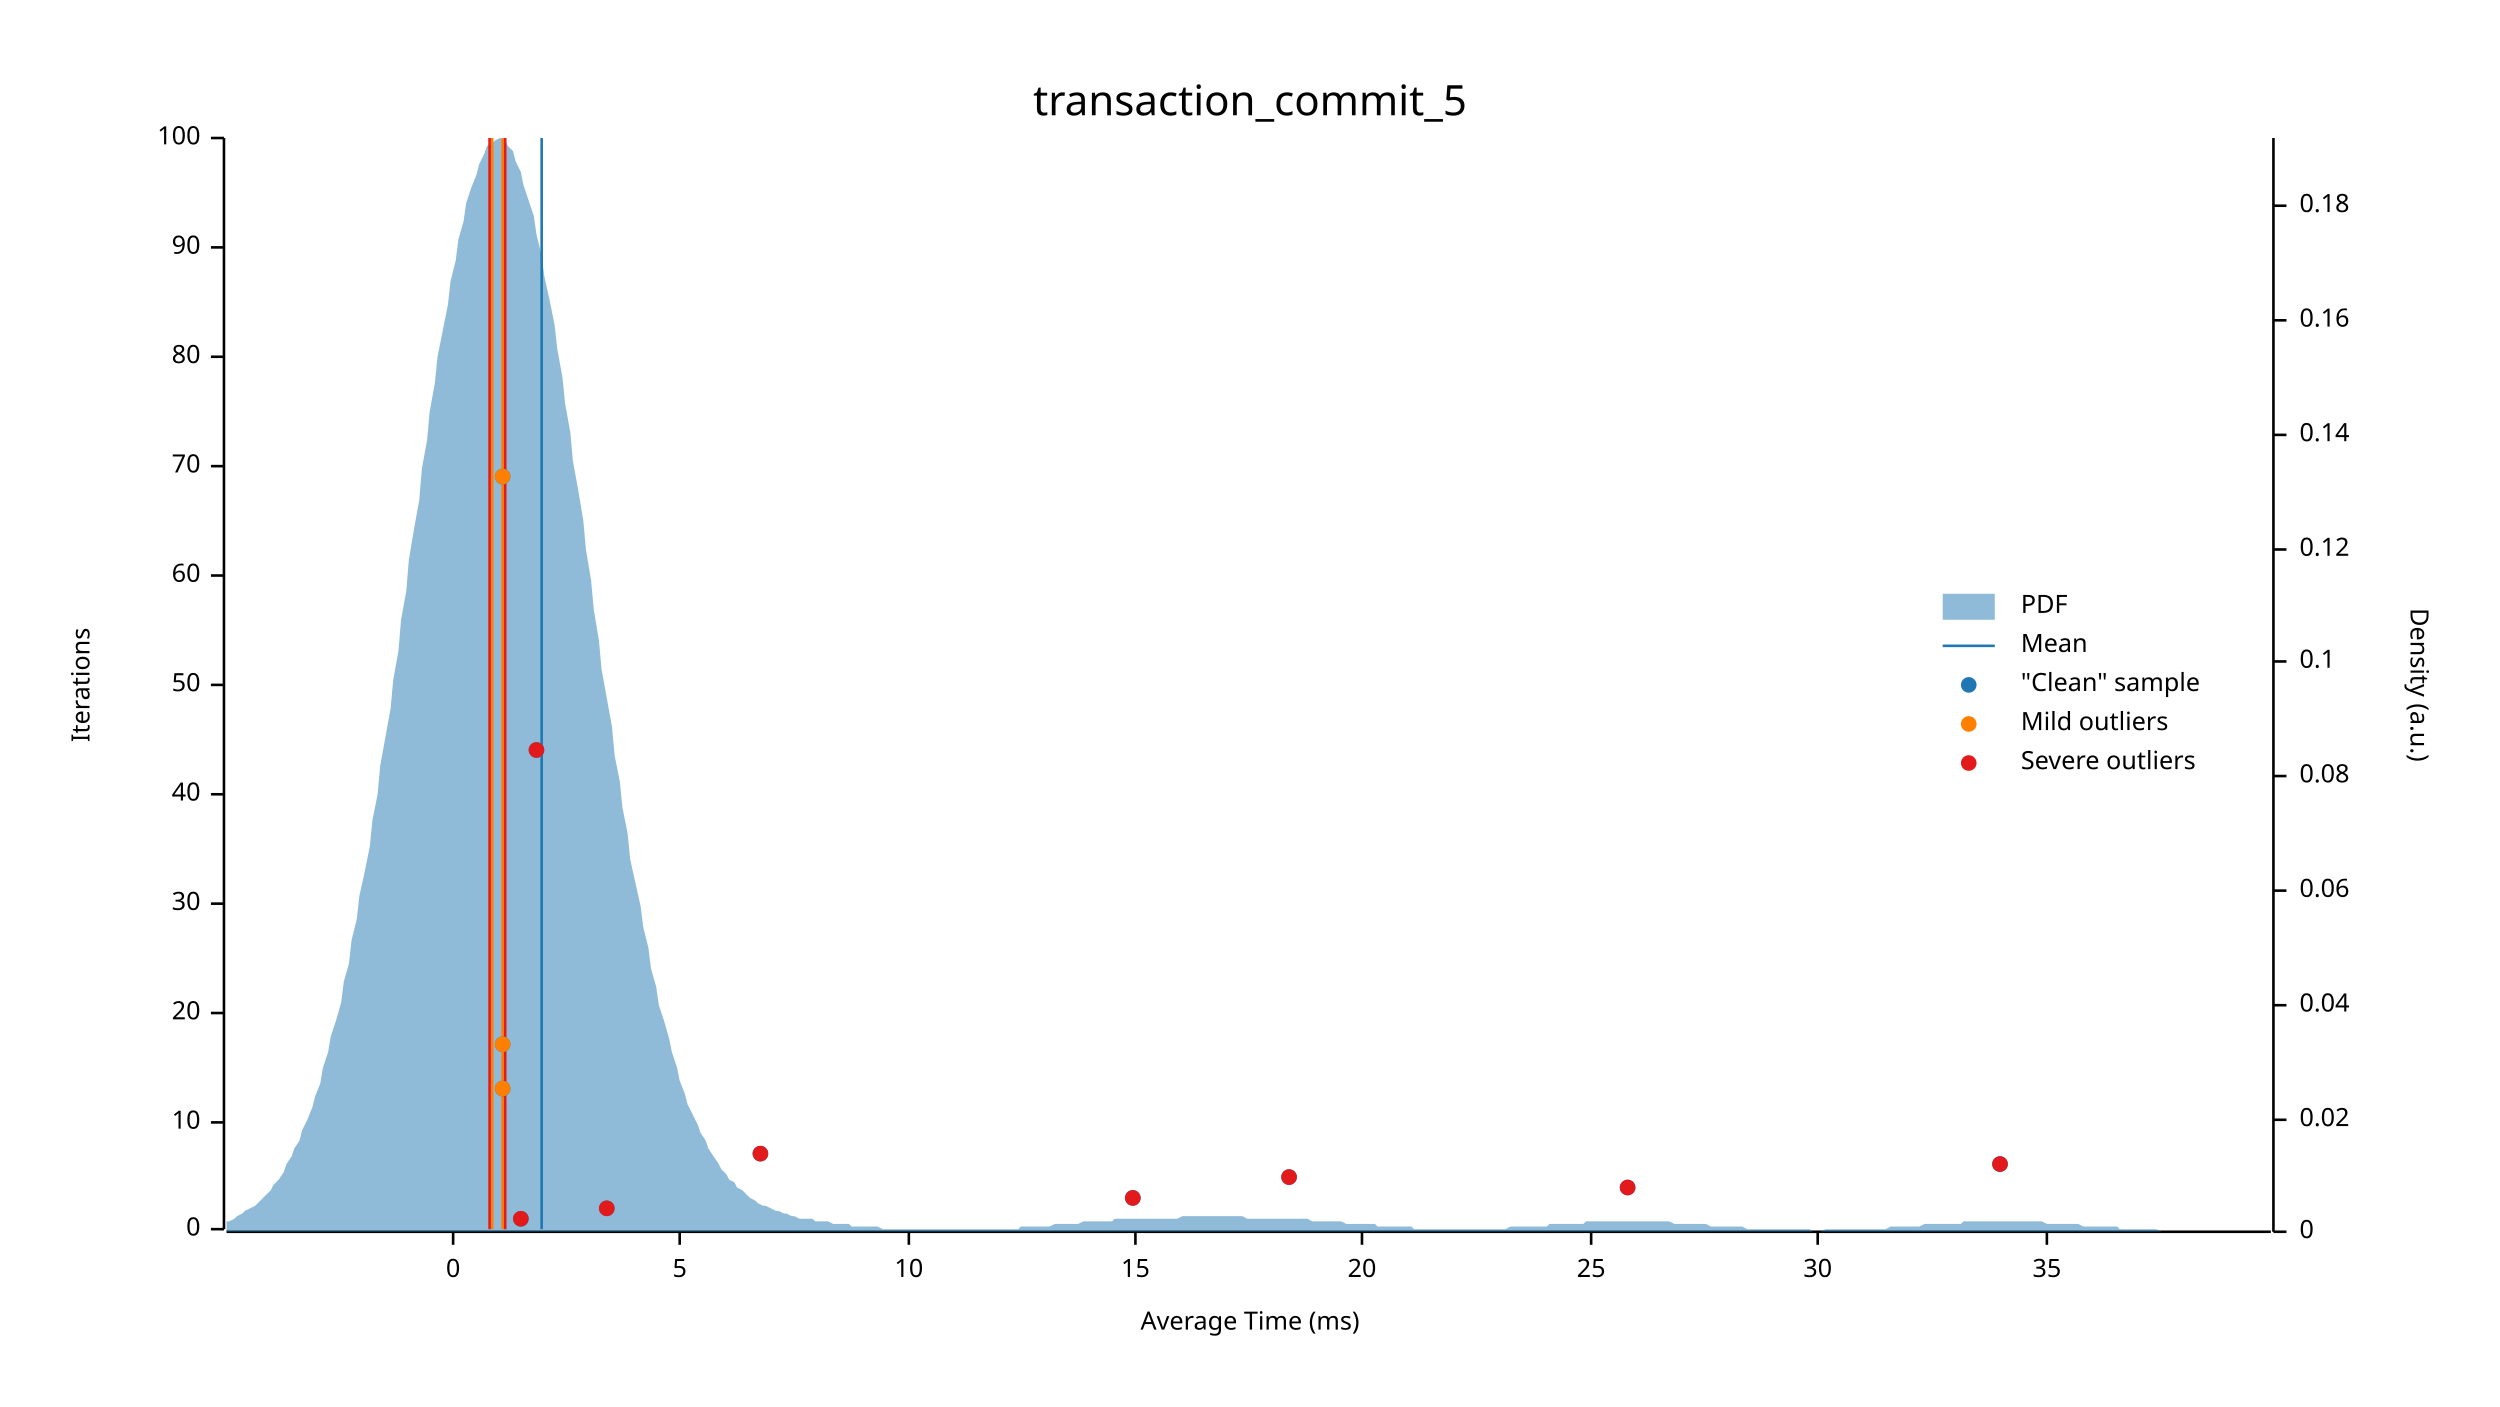
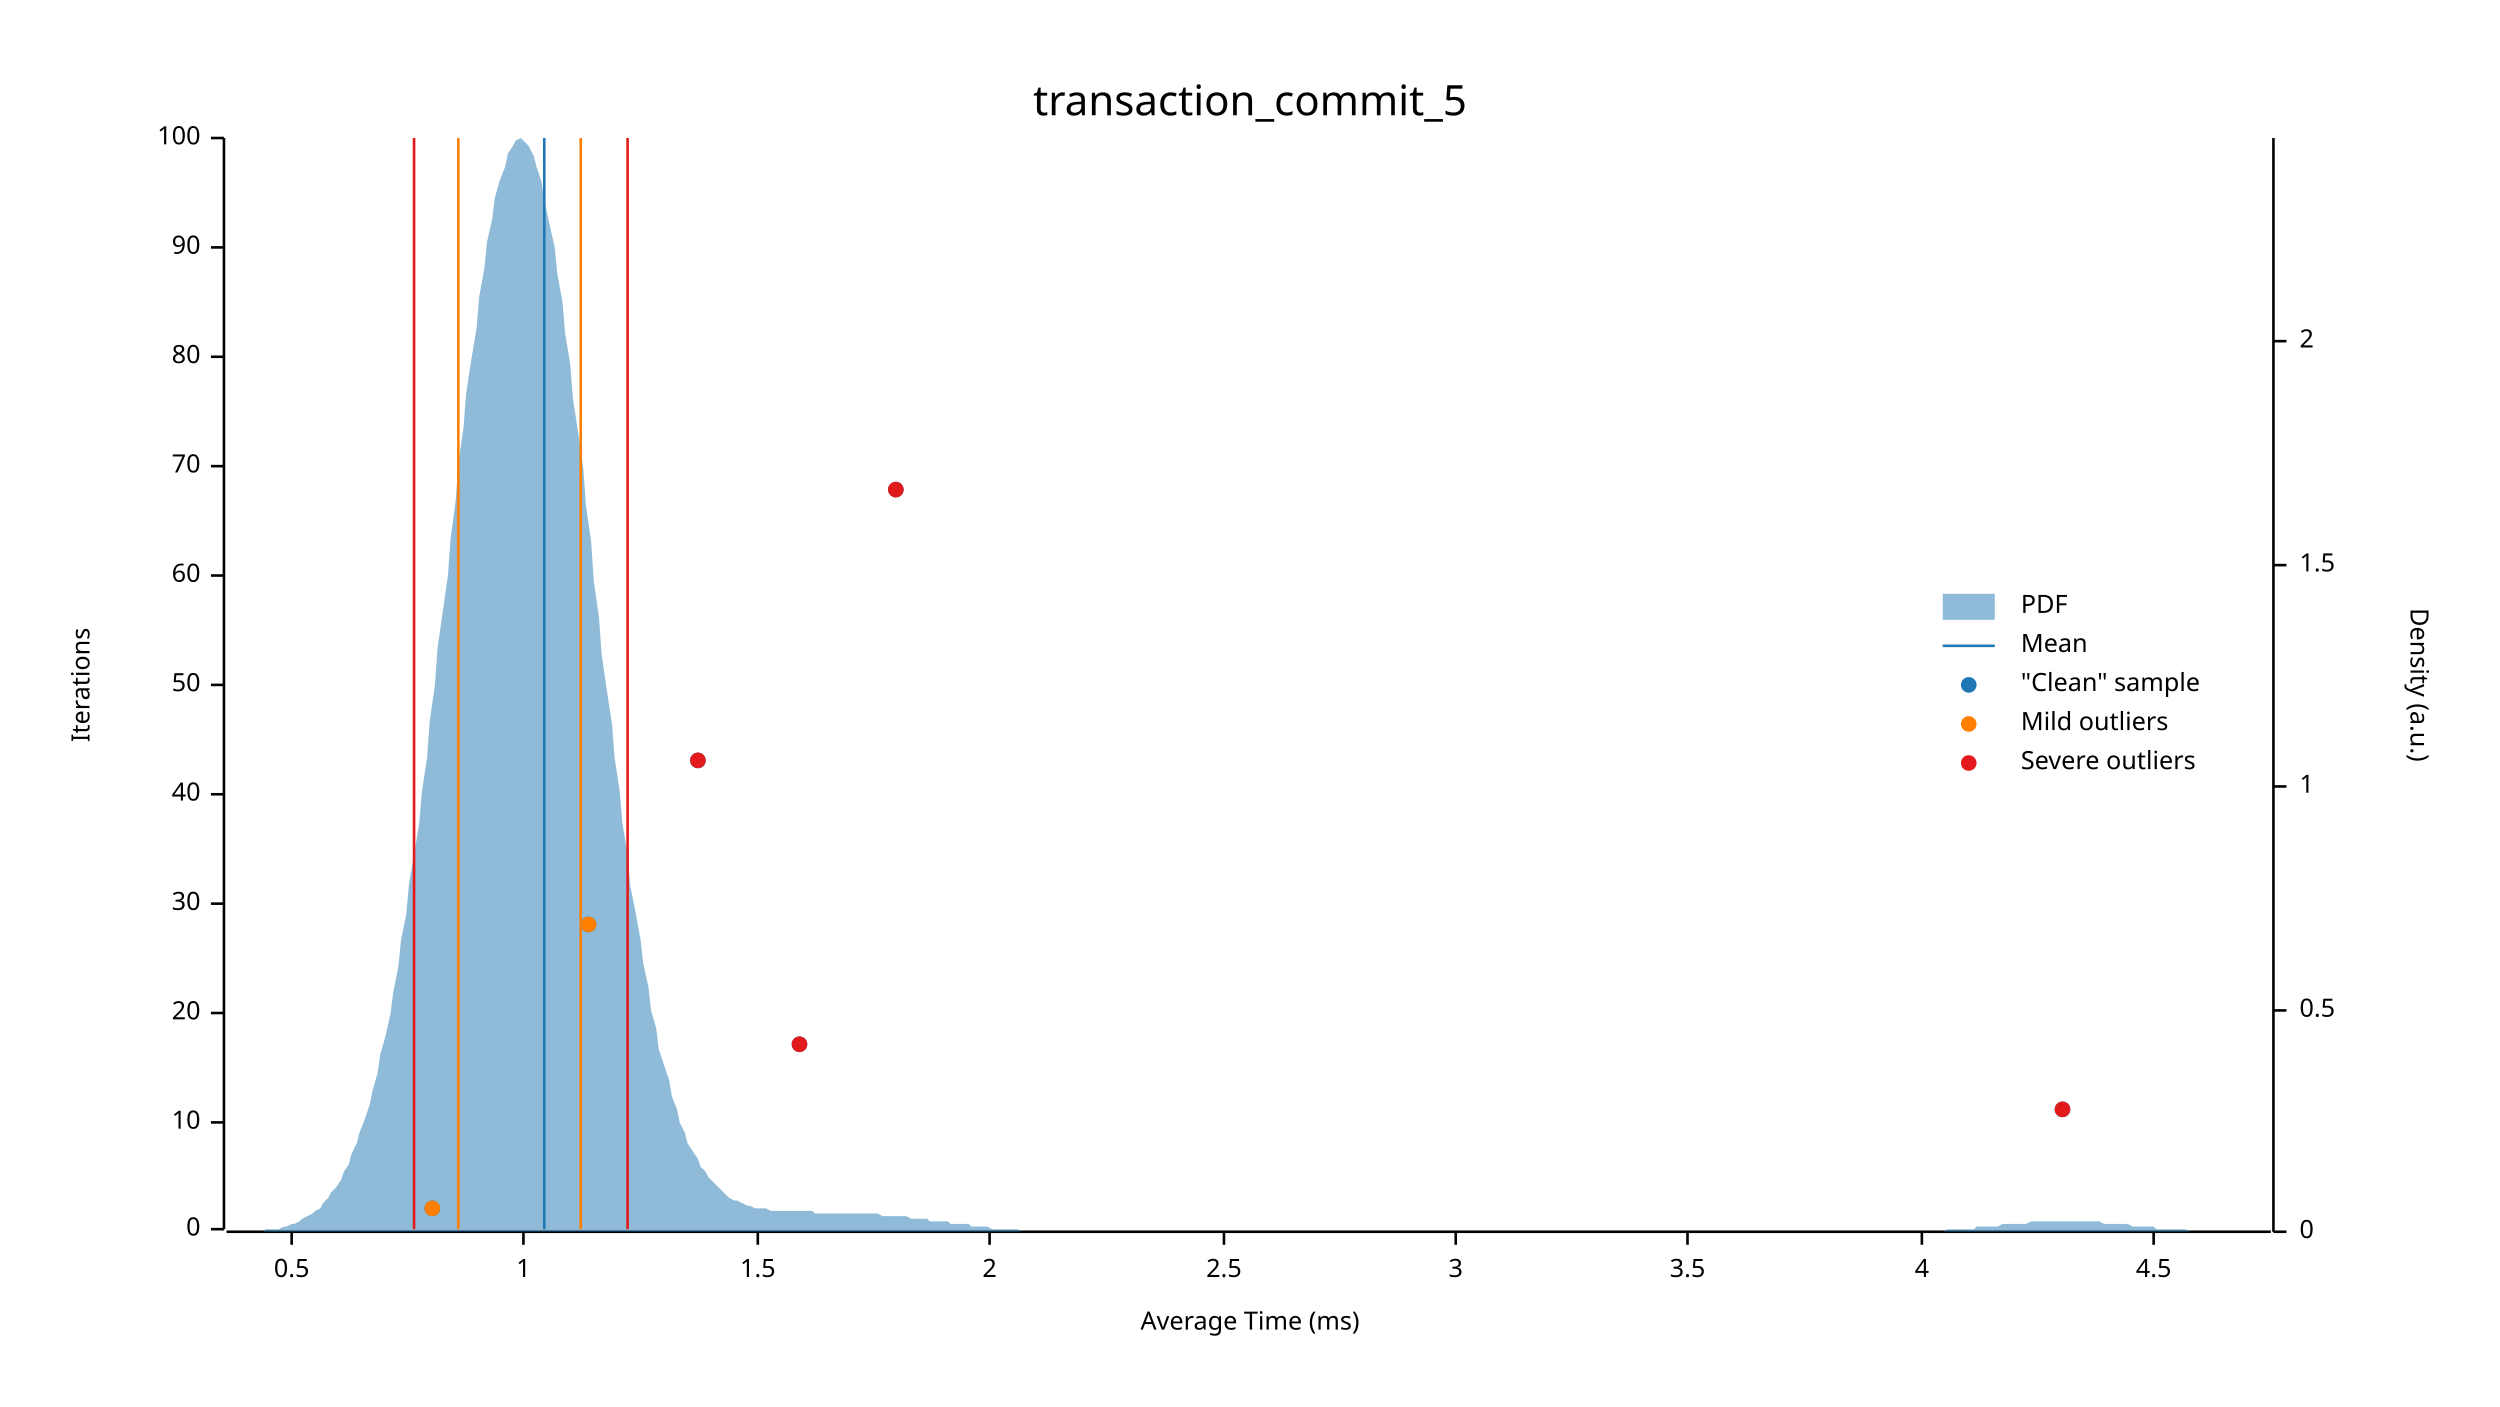
<svg xmlns="http://www.w3.org/2000/svg" width="960" height="540" viewBox="0 0 960 540">
  <text x="480" y="32" dy="0.76em" text-anchor="middle" font-family="sans-serif" font-size="16.129" opacity="1" fill="#000000">
transaction_commit_5
</text>
  <text x="27" y="263" dy="0.76em" text-anchor="middle" font-family="sans-serif" font-size="9.677" opacity="1" fill="#000000" transform="rotate(270, 27, 263)">
Iterations
</text>
  <text x="480" y="513" dy="-0.5ex" text-anchor="middle" font-family="sans-serif" font-size="9.677" opacity="1" fill="#000000">
Average Time (ms)
</text>
  <polyline fill="none" opacity="1" stroke="#000000" stroke-width="1" points="86,53 86,472 " />
  <text x="77" y="472" dy="0.5ex" text-anchor="end" font-family="sans-serif" font-size="9.677" opacity="1" fill="#000000">
0
</text>
  <polyline fill="none" opacity="1" stroke="#000000" stroke-width="1" points="81,472 86,472 " />
  <text x="77" y="431" dy="0.5ex" text-anchor="end" font-family="sans-serif" font-size="9.677" opacity="1" fill="#000000">
10
</text>
  <polyline fill="none" opacity="1" stroke="#000000" stroke-width="1" points="81,431 86,431 " />
  <text x="77" y="389" dy="0.5ex" text-anchor="end" font-family="sans-serif" font-size="9.677" opacity="1" fill="#000000">
20
</text>
  <polyline fill="none" opacity="1" stroke="#000000" stroke-width="1" points="81,389 86,389 " />
  <text x="77" y="347" dy="0.5ex" text-anchor="end" font-family="sans-serif" font-size="9.677" opacity="1" fill="#000000">
30
</text>
  <polyline fill="none" opacity="1" stroke="#000000" stroke-width="1" points="81,347 86,347 " />
  <text x="77" y="305" dy="0.5ex" text-anchor="end" font-family="sans-serif" font-size="9.677" opacity="1" fill="#000000">
40
</text>
  <polyline fill="none" opacity="1" stroke="#000000" stroke-width="1" points="81,305 86,305 " />
  <text x="77" y="263" dy="0.5ex" text-anchor="end" font-family="sans-serif" font-size="9.677" opacity="1" fill="#000000">
50
</text>
  <polyline fill="none" opacity="1" stroke="#000000" stroke-width="1" points="81,263 86,263 " />
  <text x="77" y="221" dy="0.5ex" text-anchor="end" font-family="sans-serif" font-size="9.677" opacity="1" fill="#000000">
60
</text>
  <polyline fill="none" opacity="1" stroke="#000000" stroke-width="1" points="81,221 86,221 " />
  <text x="77" y="179" dy="0.5ex" text-anchor="end" font-family="sans-serif" font-size="9.677" opacity="1" fill="#000000">
70
</text>
  <polyline fill="none" opacity="1" stroke="#000000" stroke-width="1" points="81,179 86,179 " />
  <text x="77" y="137" dy="0.5ex" text-anchor="end" font-family="sans-serif" font-size="9.677" opacity="1" fill="#000000">
80
</text>
  <polyline fill="none" opacity="1" stroke="#000000" stroke-width="1" points="81,137 86,137 " />
  <text x="77" y="95" dy="0.5ex" text-anchor="end" font-family="sans-serif" font-size="9.677" opacity="1" fill="#000000">
90
</text>
  <polyline fill="none" opacity="1" stroke="#000000" stroke-width="1" points="81,95 86,95 " />
  <text x="77" y="53" dy="0.5ex" text-anchor="end" font-family="sans-serif" font-size="9.677" opacity="1" fill="#000000">
100
</text>
  <polyline fill="none" opacity="1" stroke="#000000" stroke-width="1" points="81,53 86,53 " />
  <polyline fill="none" opacity="1" stroke="#000000" stroke-width="1" points="87,473 872,473 " />
-   <text x="174" y="483" dy="0.76em" text-anchor="middle" font-family="sans-serif" font-size="9.677" opacity="1" fill="#000000">
- 0
+   <text x="112" y="483" dy="0.76em" text-anchor="middle" font-family="sans-serif" font-size="9.677" opacity="1" fill="#000000">
+ 0.5
</text>
-   <polyline fill="none" opacity="1" stroke="#000000" stroke-width="1" points="174,473 174,478 " />
-   <text x="261" y="483" dy="0.76em" text-anchor="middle" font-family="sans-serif" font-size="9.677" opacity="1" fill="#000000">
- 5
+   <polyline fill="none" opacity="1" stroke="#000000" stroke-width="1" points="112,473 112,478 " />
+   <text x="201" y="483" dy="0.76em" text-anchor="middle" font-family="sans-serif" font-size="9.677" opacity="1" fill="#000000">
+ 1
</text>
-   <polyline fill="none" opacity="1" stroke="#000000" stroke-width="1" points="261,473 261,478 " />
-   <text x="349" y="483" dy="0.76em" text-anchor="middle" font-family="sans-serif" font-size="9.677" opacity="1" fill="#000000">
- 10
+   <polyline fill="none" opacity="1" stroke="#000000" stroke-width="1" points="201,473 201,478 " />
+   <text x="291" y="483" dy="0.76em" text-anchor="middle" font-family="sans-serif" font-size="9.677" opacity="1" fill="#000000">
+ 1.5
</text>
-   <polyline fill="none" opacity="1" stroke="#000000" stroke-width="1" points="349,473 349,478 " />
-   <text x="436" y="483" dy="0.76em" text-anchor="middle" font-family="sans-serif" font-size="9.677" opacity="1" fill="#000000">
- 15
+   <polyline fill="none" opacity="1" stroke="#000000" stroke-width="1" points="291,473 291,478 " />
+   <text x="380" y="483" dy="0.76em" text-anchor="middle" font-family="sans-serif" font-size="9.677" opacity="1" fill="#000000">
+ 2
</text>
-   <polyline fill="none" opacity="1" stroke="#000000" stroke-width="1" points="436,473 436,478 " />
-   <text x="523" y="483" dy="0.76em" text-anchor="middle" font-family="sans-serif" font-size="9.677" opacity="1" fill="#000000">
- 20
+   <polyline fill="none" opacity="1" stroke="#000000" stroke-width="1" points="380,473 380,478 " />
+   <text x="470" y="483" dy="0.76em" text-anchor="middle" font-family="sans-serif" font-size="9.677" opacity="1" fill="#000000">
+ 2.5
</text>
-   <polyline fill="none" opacity="1" stroke="#000000" stroke-width="1" points="523,473 523,478 " />
-   <text x="611" y="483" dy="0.76em" text-anchor="middle" font-family="sans-serif" font-size="9.677" opacity="1" fill="#000000">
- 25
+   <polyline fill="none" opacity="1" stroke="#000000" stroke-width="1" points="470,473 470,478 " />
+   <text x="559" y="483" dy="0.76em" text-anchor="middle" font-family="sans-serif" font-size="9.677" opacity="1" fill="#000000">
+ 3
</text>
-   <polyline fill="none" opacity="1" stroke="#000000" stroke-width="1" points="611,473 611,478 " />
-   <text x="698" y="483" dy="0.76em" text-anchor="middle" font-family="sans-serif" font-size="9.677" opacity="1" fill="#000000">
- 30
+   <polyline fill="none" opacity="1" stroke="#000000" stroke-width="1" points="559,473 559,478 " />
+   <text x="648" y="483" dy="0.76em" text-anchor="middle" font-family="sans-serif" font-size="9.677" opacity="1" fill="#000000">
+ 3.5
</text>
-   <polyline fill="none" opacity="1" stroke="#000000" stroke-width="1" points="698,473 698,478 " />
-   <text x="786" y="483" dy="0.76em" text-anchor="middle" font-family="sans-serif" font-size="9.677" opacity="1" fill="#000000">
- 35
+   <polyline fill="none" opacity="1" stroke="#000000" stroke-width="1" points="648,473 648,478 " />
+   <text x="738" y="483" dy="0.76em" text-anchor="middle" font-family="sans-serif" font-size="9.677" opacity="1" fill="#000000">
+ 4
</text>
-   <polyline fill="none" opacity="1" stroke="#000000" stroke-width="1" points="786,473 786,478 " />
+   <polyline fill="none" opacity="1" stroke="#000000" stroke-width="1" points="738,473 738,478 " />
+   <text x="827" y="483" dy="0.76em" text-anchor="middle" font-family="sans-serif" font-size="9.677" opacity="1" fill="#000000">
+ 4.5
+ </text>
+   <polyline fill="none" opacity="1" stroke="#000000" stroke-width="1" points="827,473 827,478 " />
  <text x="933" y="263" dy="0.76em" text-anchor="middle" font-family="sans-serif" font-size="9.677" opacity="1" fill="#000000" transform="rotate(90, 933, 263)">
Density (a.u.)
</text>
  <polyline fill="none" opacity="1" stroke="#000000" stroke-width="1" points="873,53 873,473 " />
  <text x="883" y="473" dy="0.5ex" text-anchor="start" font-family="sans-serif" font-size="9.677" opacity="1" fill="#000000">
0
</text>
  <polyline fill="none" opacity="1" stroke="#000000" stroke-width="1" points="873,473 878,473 " />
-   <text x="883" y="430" dy="0.5ex" text-anchor="start" font-family="sans-serif" font-size="9.677" opacity="1" fill="#000000">
- 0.02
+   <text x="883" y="388" dy="0.5ex" text-anchor="start" font-family="sans-serif" font-size="9.677" opacity="1" fill="#000000">
+ 0.5
</text>
-   <polyline fill="none" opacity="1" stroke="#000000" stroke-width="1" points="873,430 878,430 " />
-   <text x="883" y="386" dy="0.5ex" text-anchor="start" font-family="sans-serif" font-size="9.677" opacity="1" fill="#000000">
- 0.04
+   <polyline fill="none" opacity="1" stroke="#000000" stroke-width="1" points="873,388 878,388 " />
+   <text x="883" y="302" dy="0.5ex" text-anchor="start" font-family="sans-serif" font-size="9.677" opacity="1" fill="#000000">
+ 1
</text>
-   <polyline fill="none" opacity="1" stroke="#000000" stroke-width="1" points="873,386 878,386 " />
-   <text x="883" y="342" dy="0.5ex" text-anchor="start" font-family="sans-serif" font-size="9.677" opacity="1" fill="#000000">
- 0.06
+   <polyline fill="none" opacity="1" stroke="#000000" stroke-width="1" points="873,302 878,302 " />
+   <text x="883" y="217" dy="0.5ex" text-anchor="start" font-family="sans-serif" font-size="9.677" opacity="1" fill="#000000">
+ 1.5
</text>
-   <polyline fill="none" opacity="1" stroke="#000000" stroke-width="1" points="873,342 878,342 " />
-   <text x="883" y="298" dy="0.5ex" text-anchor="start" font-family="sans-serif" font-size="9.677" opacity="1" fill="#000000">
- 0.08
+   <polyline fill="none" opacity="1" stroke="#000000" stroke-width="1" points="873,217 878,217 " />
+   <text x="883" y="131" dy="0.5ex" text-anchor="start" font-family="sans-serif" font-size="9.677" opacity="1" fill="#000000">
+ 2
</text>
-   <polyline fill="none" opacity="1" stroke="#000000" stroke-width="1" points="873,298 878,298 " />
-   <text x="883" y="254" dy="0.5ex" text-anchor="start" font-family="sans-serif" font-size="9.677" opacity="1" fill="#000000">
- 0.1
- </text>
-   <polyline fill="none" opacity="1" stroke="#000000" stroke-width="1" points="873,254 878,254 " />
-   <text x="883" y="211" dy="0.5ex" text-anchor="start" font-family="sans-serif" font-size="9.677" opacity="1" fill="#000000">
- 0.12
- </text>
-   <polyline fill="none" opacity="1" stroke="#000000" stroke-width="1" points="873,211 878,211 " />
-   <text x="883" y="167" dy="0.5ex" text-anchor="start" font-family="sans-serif" font-size="9.677" opacity="1" fill="#000000">
- 0.14
- </text>
-   <polyline fill="none" opacity="1" stroke="#000000" stroke-width="1" points="873,167 878,167 " />
-   <text x="883" y="123" dy="0.5ex" text-anchor="start" font-family="sans-serif" font-size="9.677" opacity="1" fill="#000000">
- 0.16
- </text>
-   <polyline fill="none" opacity="1" stroke="#000000" stroke-width="1" points="873,123 878,123 " />
-   <text x="883" y="79" dy="0.5ex" text-anchor="start" font-family="sans-serif" font-size="9.677" opacity="1" fill="#000000">
- 0.18
- </text>
-   <polyline fill="none" opacity="1" stroke="#000000" stroke-width="1" points="873,79 878,79 " />
-   <polygon opacity="0.5" fill="#1F78B4" points="87,469 88,469 90,468 91,467 93,466 94,465 96,464 98,463 99,462 101,460 102,459 104,457 105,455 107,453 109,450 110,447 112,444 113,441 115,438 116,434 118,430 120,425 121,421 123,416 124,410 126,404 127,398 129,392 131,385 132,377 134,370 135,361 137,353 138,344 140,335 142,325 143,315 145,305 146,294 148,283 150,272 151,261 153,250 154,238 156,227 157,215 159,203 161,192 162,180 164,169 165,158 167,147 168,137 170,127 172,117 173,108 175,100 176,92 178,85 179,78 181,72 183,67 184,63 186,59 187,56 189,55 190,54 192,53 194,54 195,56 197,58 198,62 200,66 201,71 203,77 205,83 206,90 208,98 209,106 211,115 213,125 214,134 216,145 217,155 219,166 220,177 222,188 224,200 225,211 227,223 228,234 230,246 231,257 233,268 235,279 236,290 238,300 239,310 241,320 242,330 244,339 246,348 247,356 249,364 250,372 252,379 253,386 255,392 257,399 258,404 260,410 261,415 263,420 264,424 266,428 268,432 269,435 271,438 272,441 274,444 276,447 277,449 279,451 280,453 282,454 283,456 285,457 287,459 288,460 290,461 291,462 293,463 294,463 296,464 298,465 299,465 301,466 302,466 304,467 305,467 307,468 309,468 310,468 312,468 313,469 315,469 316,469 318,469 320,470 321,470 323,470 324,470 326,470 327,471 329,471 331,471 332,471 334,471 335,471 337,471 339,472 340,472 342,472 343,472 345,472 346,472 348,472 350,472 351,472 353,472 354,472 356,472 357,472 359,472 361,472 362,472 364,472 365,472 367,472 368,472 370,472 372,472 373,472 375,472 376,472 378,472 379,472 381,472 383,472 384,472 386,472 387,472 389,472 391,472 392,471 394,471 395,471 397,471 398,471 400,471 402,471 403,471 405,470 406,470 408,470 409,470 411,470 413,470 414,470 416,469 417,469 419,469 420,469 422,469 424,469 425,469 427,469 428,468 430,468 431,468 433,468 435,468 436,468 438,468 439,468 441,468 442,468 444,468 446,468 447,468 449,468 450,468 452,468 454,467 455,467 457,467 458,467 460,467 461,467 463,467 465,467 466,467 468,467 469,467 471,467 472,467 474,467 476,467 477,467 479,468 480,468 482,468 483,468 485,468 487,468 488,468 490,468 491,468 493,468 494,468 496,468 498,468 499,468 501,468 502,468 504,469 505,469 507,469 509,469 510,469 512,469 513,469 515,469 517,470 518,470 520,470 521,470 523,470 524,470 526,470 528,470 529,471 531,471 532,471 534,471 535,471 537,471 539,471 540,471 542,471 543,472 545,472 546,472 548,472 550,472 551,472 553,472 554,472 556,472 557,472 559,472 561,472 562,472 564,472 565,472 567,472 568,472 570,472 572,472 573,472 575,472 576,472 578,472 580,471 581,471 583,471 584,471 586,471 587,471 589,471 591,471 592,471 594,471 595,470 597,470 598,470 600,470 602,470 603,470 605,470 606,470 608,470 609,469 611,469 613,469 614,469 616,469 617,469 619,469 620,469 622,469 624,469 625,469 627,469 628,469 630,469 632,469 633,469 635,469 636,469 638,469 639,469 641,469 643,470 644,470 646,470 647,470 649,470 650,470 652,470 654,470 655,470 657,471 658,471 660,471 661,471 663,471 665,471 666,471 668,471 669,471 671,472 672,472 674,472 676,472 677,472 679,472 680,472 682,472 683,472 685,472 687,472 688,472 690,472 691,472 693,472 695,472 696,473 698,473 699,473 701,472 702,472 704,472 706,472 707,472 709,472 710,472 712,472 713,472 715,472 717,472 718,472 720,472 721,472 723,472 724,472 726,471 728,471 729,471 731,471 732,471 734,471 735,471 737,471 739,470 740,470 742,470 743,470 745,470 746,470 748,470 750,470 751,470 753,470 754,469 756,469 758,469 759,469 761,469 762,469 764,469 765,469 767,469 769,469 770,469 772,469 773,469 775,469 776,469 778,469 780,469 781,469 783,469 784,469 786,470 787,470 789,470 791,470 792,470 794,470 795,470 797,470 798,470 800,471 802,471 803,471 805,471 806,471 808,471 809,471 811,471 813,471 814,472 816,472 817,472 819,472 821,472 822,472 824,472 825,472 827,472 828,472 830,473 832,473 833,473 835,473 836,473 838,473 839,473 841,473 843,473 844,473 846,473 847,473 849,473 850,473 852,473 854,473 855,473 857,473 858,473 860,473 861,473 863,473 865,473 866,473 868,473 869,473 871,473 873,473 873,473 87,473 " />
-   <polyline fill="none" opacity="1" stroke="#1F78B4" stroke-width="1" points="208,472 208,53 " />
-   <polyline fill="none" opacity="1" stroke="#FF7F00" stroke-width="1" points="189,472 189,53 " />
-   <polyline fill="none" opacity="1" stroke="#FF7F00" stroke-width="1" points="193,472 193,53 " />
-   <polyline fill="none" opacity="1" stroke="#E31A1C" stroke-width="1" points="188,472 188,53 " />
-   <polyline fill="none" opacity="1" stroke="#E31A1C" stroke-width="1" points="194,472 194,53 " />
-   <circle cx="200" cy="468" r="3" opacity="1" fill="#1F78B4" stroke="none" stroke-width="1" />
-   <circle cx="233" cy="464" r="3" opacity="1" fill="#1F78B4" stroke="none" stroke-width="1" />
-   <circle cx="435" cy="460" r="3" opacity="1" fill="#1F78B4" stroke="none" stroke-width="1" />
-   <circle cx="625" cy="456" r="3" opacity="1" fill="#1F78B4" stroke="none" stroke-width="1" />
-   <circle cx="495" cy="452" r="3" opacity="1" fill="#1F78B4" stroke="none" stroke-width="1" />
-   <circle cx="768" cy="447" r="3" opacity="1" fill="#1F78B4" stroke="none" stroke-width="1" />
-   <circle cx="292" cy="443" r="3" opacity="1" fill="#1F78B4" stroke="none" stroke-width="1" />
-   <circle cx="193" cy="418" r="3" opacity="1" fill="#1F78B4" stroke="none" stroke-width="1" />
-   <circle cx="193" cy="401" r="3" opacity="1" fill="#1F78B4" stroke="none" stroke-width="1" />
-   <circle cx="206" cy="288" r="3" opacity="1" fill="#1F78B4" stroke="none" stroke-width="1" />
-   <circle cx="193" cy="183" r="3" opacity="1" fill="#1F78B4" stroke="none" stroke-width="1" />
-   <circle cx="193" cy="418" r="3" opacity="1" fill="#FF7F00" stroke="none" stroke-width="1" />
-   <circle cx="193" cy="401" r="3" opacity="1" fill="#FF7F00" stroke="none" stroke-width="1" />
-   <circle cx="193" cy="183" r="3" opacity="1" fill="#FF7F00" stroke="none" stroke-width="1" />
-   <circle cx="200" cy="468" r="3" opacity="1" fill="#E31A1C" stroke="none" stroke-width="1" />
-   <circle cx="233" cy="464" r="3" opacity="1" fill="#E31A1C" stroke="none" stroke-width="1" />
-   <circle cx="435" cy="460" r="3" opacity="1" fill="#E31A1C" stroke="none" stroke-width="1" />
-   <circle cx="625" cy="456" r="3" opacity="1" fill="#E31A1C" stroke="none" stroke-width="1" />
-   <circle cx="495" cy="452" r="3" opacity="1" fill="#E31A1C" stroke="none" stroke-width="1" />
-   <circle cx="768" cy="447" r="3" opacity="1" fill="#E31A1C" stroke="none" stroke-width="1" />
-   <circle cx="292" cy="443" r="3" opacity="1" fill="#E31A1C" stroke="none" stroke-width="1" />
-   <circle cx="206" cy="288" r="3" opacity="1" fill="#E31A1C" stroke="none" stroke-width="1" />
+   <polyline fill="none" opacity="1" stroke="#000000" stroke-width="1" points="873,131 878,131 " />
+   <polygon opacity="0.5" fill="#1F78B4" points="87,473 88,473 90,473 91,473 93,473 94,473 96,473 98,473 99,473 101,473 102,472 104,472 105,472 107,472 109,471 110,471 112,470 113,470 115,469 116,468 118,467 120,466 121,465 123,464 124,462 126,460 127,458 129,456 131,453 132,450 134,447 135,443 137,439 138,435 140,430 142,424 143,419 145,412 146,405 148,398 150,389 151,381 153,371 154,361 156,351 157,340 159,328 161,316 162,304 164,291 165,277 167,263 168,249 170,235 172,221 173,207 175,192 176,178 178,164 179,151 181,138 183,126 184,114 186,103 187,93 189,84 190,76 192,69 194,64 195,59 197,56 198,54 200,53 201,54 203,56 205,60 206,64 208,70 209,77 211,86 213,95 214,105 216,116 217,128 219,140 220,153 222,166 224,180 225,194 227,208 228,223 230,237 231,251 233,265 235,278 236,291 238,304 239,316 241,328 242,340 244,350 246,361 247,370 249,379 250,388 252,395 253,403 255,409 257,415 258,421 260,426 261,431 263,435 264,439 266,442 268,445 269,448 271,450 272,452 274,454 276,456 277,457 279,459 280,460 282,461 283,461 285,462 287,463 288,463 290,464 291,464 293,464 294,464 296,465 298,465 299,465 301,465 302,465 304,465 305,465 307,465 309,465 310,465 312,465 313,466 315,466 316,466 318,466 320,466 321,466 323,466 324,466 326,466 327,466 329,466 331,466 332,466 334,466 335,466 337,466 339,467 340,467 342,467 343,467 345,467 346,467 348,467 350,468 351,468 353,468 354,468 356,468 357,469 359,469 361,469 362,469 364,469 365,470 367,470 368,470 370,470 372,470 373,471 375,471 376,471 378,471 379,471 381,472 383,472 384,472 386,472 387,472 389,472 391,472 392,473 394,473 395,473 397,473 398,473 400,473 402,473 403,473 405,473 406,473 408,473 409,473 411,473 413,473 414,473 416,473 417,473 419,473 420,473 422,473 424,473 425,473 427,473 428,473 430,473 431,473 433,473 435,473 436,473 438,473 439,473 441,473 442,473 444,473 446,473 447,473 449,473 450,473 452,473 454,473 455,473 457,473 458,473 460,473 461,473 463,473 465,473 466,473 468,473 469,473 471,473 472,473 474,473 476,473 477,473 479,473 480,473 482,473 483,473 485,473 487,473 488,473 490,473 491,473 493,473 494,473 496,473 498,473 499,473 501,473 502,473 504,473 505,473 507,473 509,473 510,473 512,473 513,473 515,473 517,473 518,473 520,473 521,473 523,473 524,473 526,473 528,473 529,473 531,473 532,473 534,473 535,473 537,473 539,473 540,473 542,473 543,473 545,473 546,473 548,473 550,473 551,473 553,473 554,473 556,473 557,473 559,473 561,473 562,473 564,473 565,473 567,473 568,473 570,473 572,473 573,473 575,473 576,473 578,473 580,473 581,473 583,473 584,473 586,473 587,473 589,473 591,473 592,473 594,473 595,473 597,473 598,473 600,473 602,473 603,473 605,473 606,473 608,473 609,473 611,473 613,473 614,473 616,473 617,473 619,473 620,473 622,473 624,473 625,473 627,473 628,473 630,473 632,473 633,473 635,473 636,473 638,473 639,473 641,473 643,473 644,473 646,473 647,473 649,473 650,473 652,473 654,473 655,473 657,473 658,473 660,473 661,473 663,473 665,473 666,473 668,473 669,473 671,473 672,473 674,473 676,473 677,473 679,473 680,473 682,473 683,473 685,473 687,473 688,473 690,473 691,473 693,473 695,473 696,473 698,473 699,473 701,473 702,473 704,473 706,473 707,473 709,473 710,473 712,473 713,473 715,473 717,473 718,473 720,473 721,473 723,473 724,473 726,473 728,473 729,473 731,473 732,473 734,473 735,473 737,473 739,473 740,473 742,473 743,473 745,473 746,473 748,472 750,472 751,472 753,472 754,472 756,472 758,472 759,471 761,471 762,471 764,471 765,471 767,471 769,470 770,470 772,470 773,470 775,470 776,470 778,470 780,469 781,469 783,469 784,469 786,469 787,469 789,469 791,469 792,469 794,469 795,469 797,469 798,469 800,469 802,469 803,469 805,469 806,469 808,470 809,470 811,470 813,470 814,470 816,470 817,470 819,471 821,471 822,471 824,471 825,471 827,471 828,472 830,472 832,472 833,472 835,472 836,472 838,472 839,472 841,473 843,473 844,473 846,473 847,473 849,473 850,473 852,473 854,473 855,473 857,473 858,473 860,473 861,473 863,473 865,473 866,473 868,473 869,473 871,473 873,473 873,473 87,473 " />
+   <polyline fill="none" opacity="1" stroke="#1F78B4" stroke-width="1" points="209,472 209,53 " />
+   <polyline fill="none" opacity="1" stroke="#FF7F00" stroke-width="1" points="176,472 176,53 " />
+   <polyline fill="none" opacity="1" stroke="#FF7F00" stroke-width="1" points="223,472 223,53 " />
+   <polyline fill="none" opacity="1" stroke="#E31A1C" stroke-width="1" points="159,472 159,53 " />
+   <polyline fill="none" opacity="1" stroke="#E31A1C" stroke-width="1" points="241,472 241,53 " />
+   <circle cx="166" cy="464" r="3" opacity="1" fill="#1F78B4" stroke="none" stroke-width="1" />
+   <circle cx="792" cy="426" r="3" opacity="1" fill="#1F78B4" stroke="none" stroke-width="1" />
+   <circle cx="307" cy="401" r="3" opacity="1" fill="#1F78B4" stroke="none" stroke-width="1" />
+   <circle cx="226" cy="355" r="3" opacity="1" fill="#1F78B4" stroke="none" stroke-width="1" />
+   <circle cx="268" cy="292" r="3" opacity="1" fill="#1F78B4" stroke="none" stroke-width="1" />
+   <circle cx="344" cy="188" r="3" opacity="1" fill="#1F78B4" stroke="none" stroke-width="1" />
+   <circle cx="166" cy="464" r="3" opacity="1" fill="#FF7F00" stroke="none" stroke-width="1" />
+   <circle cx="226" cy="355" r="3" opacity="1" fill="#FF7F00" stroke="none" stroke-width="1" />
+   <circle cx="792" cy="426" r="3" opacity="1" fill="#E31A1C" stroke="none" stroke-width="1" />
+   <circle cx="307" cy="401" r="3" opacity="1" fill="#E31A1C" stroke="none" stroke-width="1" />
+   <circle cx="268" cy="292" r="3" opacity="1" fill="#E31A1C" stroke="none" stroke-width="1" />
+   <circle cx="344" cy="188" r="3" opacity="1" fill="#E31A1C" stroke="none" stroke-width="1" />
  <text x="776" y="228" dy="0.76em" text-anchor="start" font-family="sans-serif" font-size="9.677" opacity="1" fill="#000000">
PDF
</text>
  <text x="776" y="243" dy="0.76em" text-anchor="start" font-family="sans-serif" font-size="9.677" opacity="1" fill="#000000">
Mean
</text>
  <text x="776" y="258" dy="0.76em" text-anchor="start" font-family="sans-serif" font-size="9.677" opacity="1" fill="#000000">
"Clean" sample
</text>
  <text x="776" y="273" dy="0.76em" text-anchor="start" font-family="sans-serif" font-size="9.677" opacity="1" fill="#000000">
Mild outliers
</text>
  <text x="776" y="288" dy="0.76em" text-anchor="start" font-family="sans-serif" font-size="9.677" opacity="1" fill="#000000">
Severe outliers
</text>
  <rect x="746" y="228" width="20" height="10" opacity="0.5" fill="#1F78B4" stroke="none" />
  <polyline fill="none" opacity="1" stroke="#1F78B4" stroke-width="1" points="746,248 766,248 " />
  <circle cx="756" cy="263" r="3" opacity="1" fill="#1F78B4" stroke="none" stroke-width="1" />
  <circle cx="756" cy="278" r="3" opacity="1" fill="#FF7F00" stroke="none" stroke-width="1" />
  <circle cx="756" cy="293" r="3" opacity="1" fill="#E31A1C" stroke="none" stroke-width="1" />
</svg>
